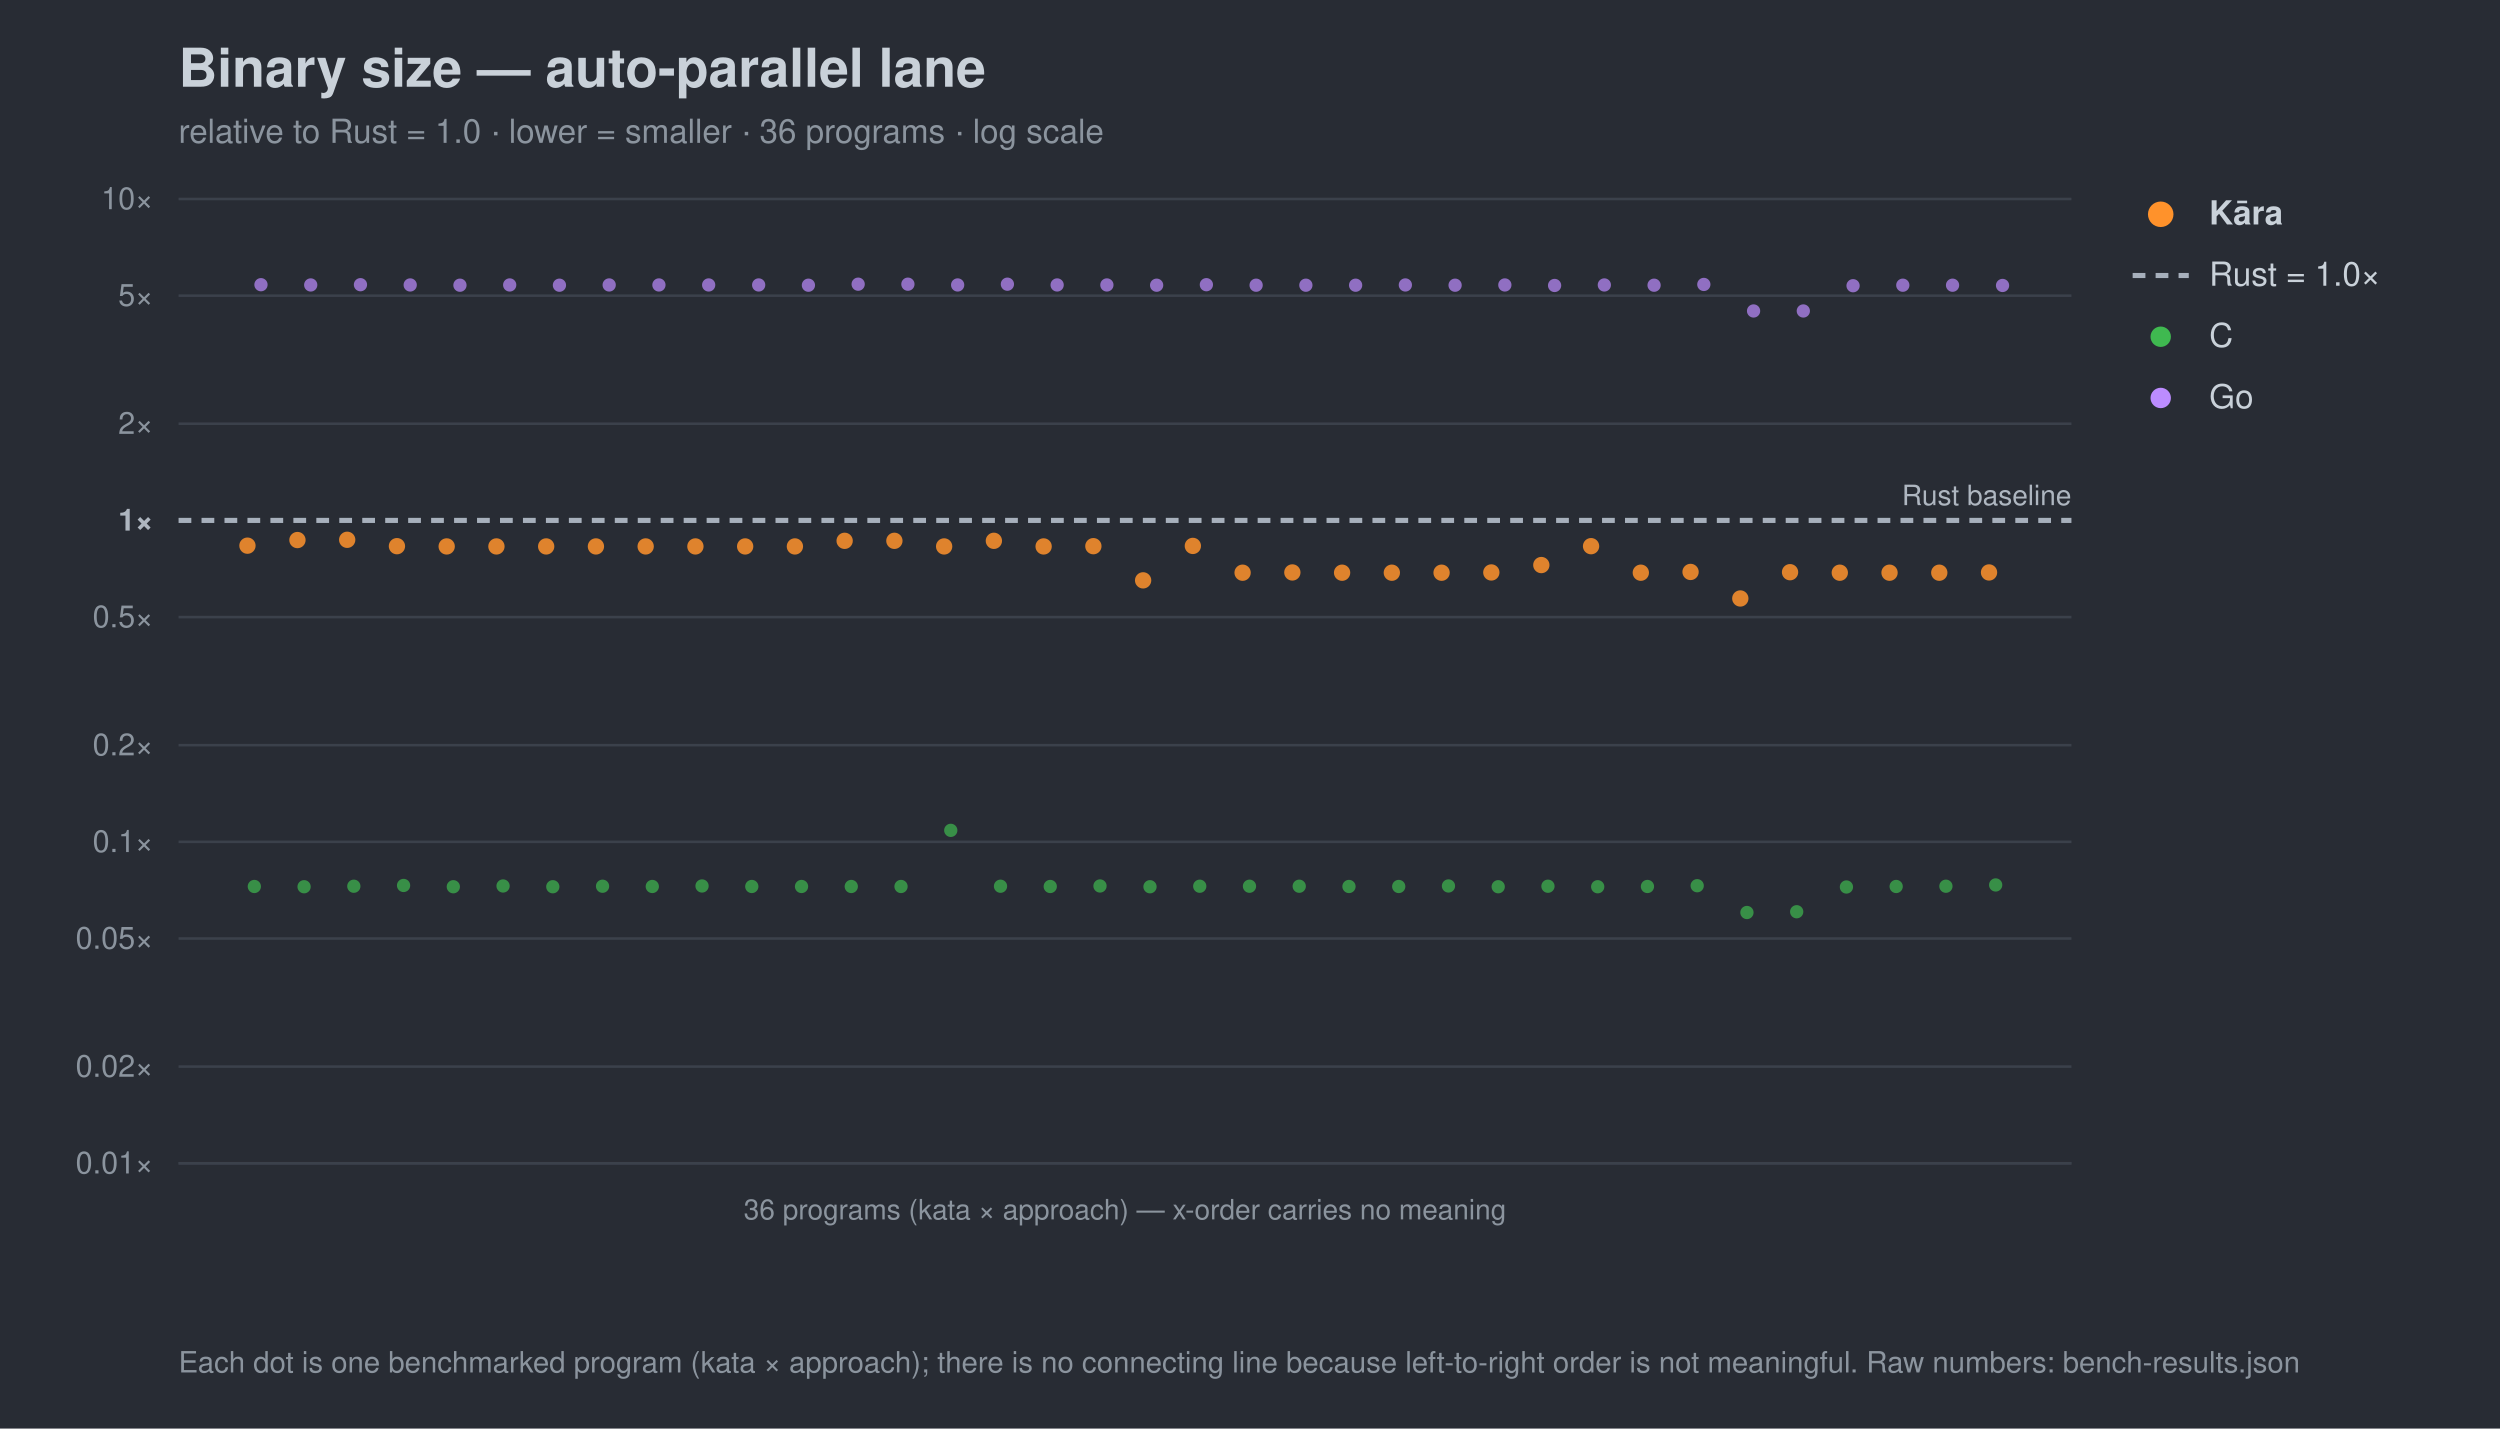
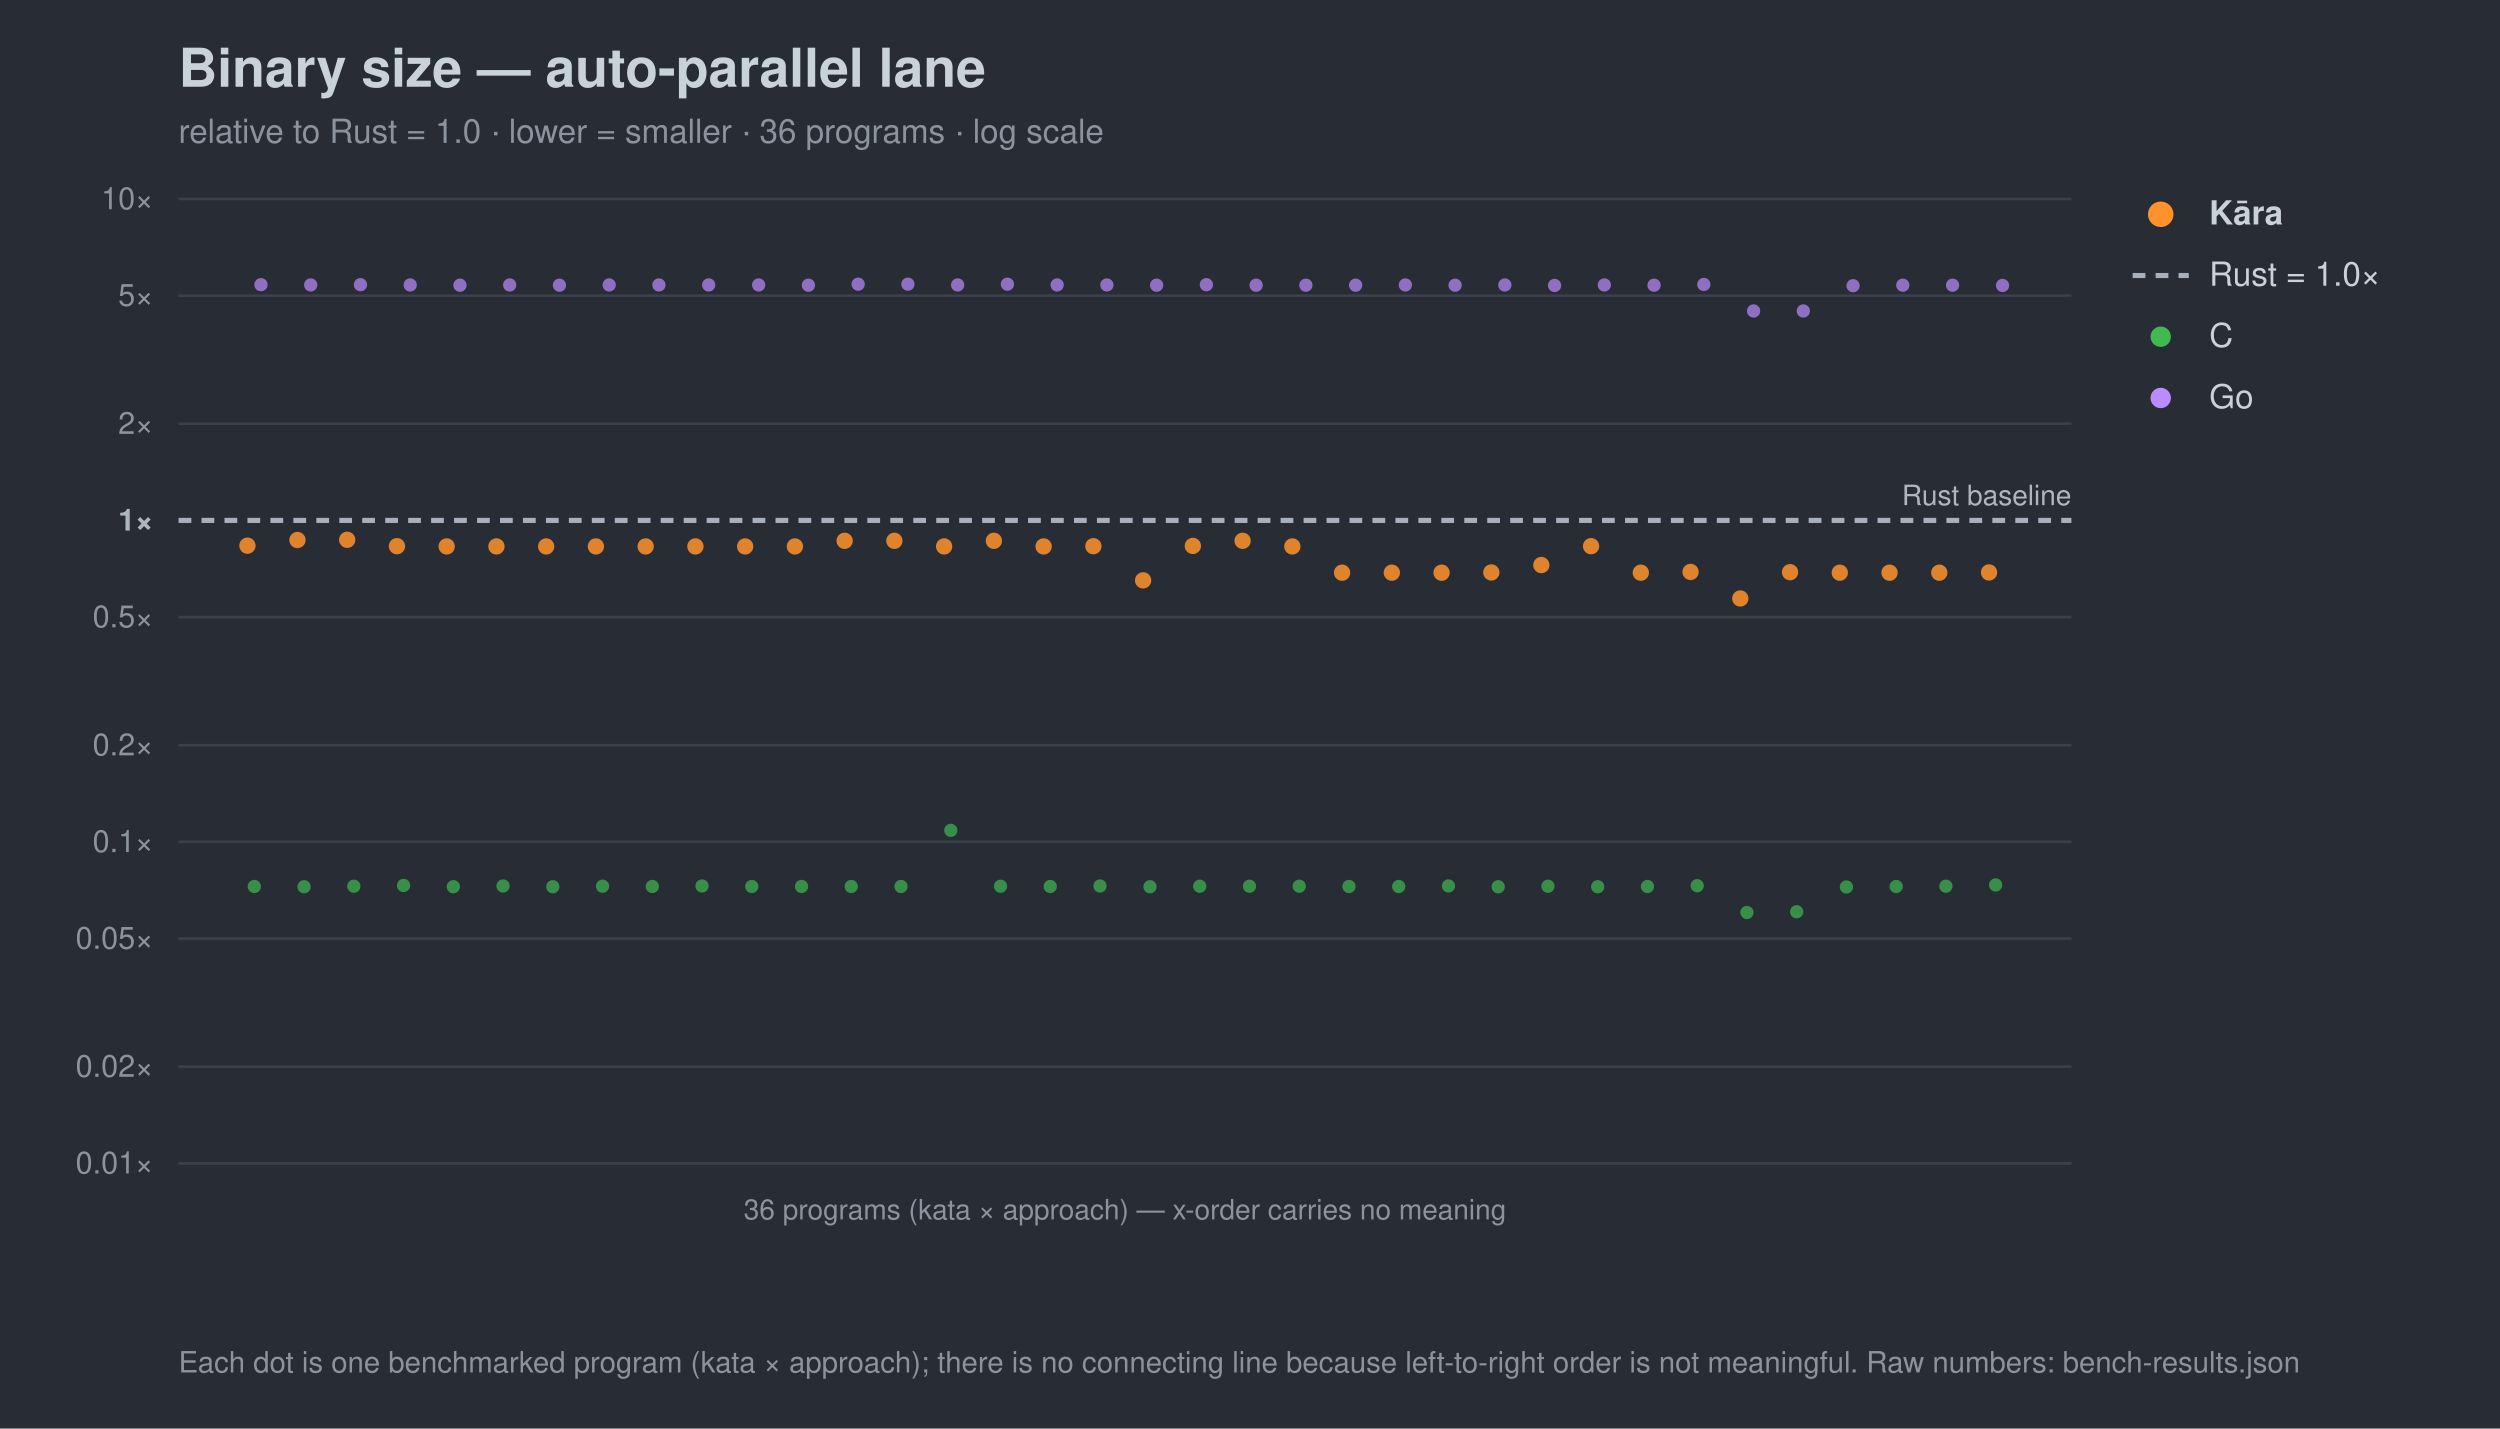
<svg xmlns="http://www.w3.org/2000/svg" width="980" height="560" viewBox="0 0 980 560" font-family="-apple-system,Segoe UI,Helvetica,Arial,sans-serif">
  <rect width="980" height="560" fill="#282c34" />
  <text x="70" y="34" font-size="21" font-weight="700" fill="#c9d1d9">Binary size — auto-parallel lane</text>
  <text x="70" y="56" font-size="13" fill="#8b949e">relative to Rust = 1.0 · lower = smaller · 36 programs · log scale</text>
  <line x1="70" y1="456.0" x2="812" y2="456.0" stroke="#3b414b" stroke-width="1" />
  <text x="60" y="460.0" font-size="12" text-anchor="end" fill="#8b949e">0.01×</text>
  <line x1="70" y1="418.1" x2="812" y2="418.1" stroke="#3b414b" stroke-width="1" />
  <text x="60" y="422.1" font-size="12" text-anchor="end" fill="#8b949e">0.02×</text>
  <line x1="70" y1="367.9" x2="812" y2="367.9" stroke="#3b414b" stroke-width="1" />
  <text x="60" y="371.9" font-size="12" text-anchor="end" fill="#8b949e">0.05×</text>
  <line x1="70" y1="330.0" x2="812" y2="330.0" stroke="#3b414b" stroke-width="1" />
  <text x="60" y="334.0" font-size="12" text-anchor="end" fill="#8b949e">0.1×</text>
  <line x1="70" y1="292.1" x2="812" y2="292.1" stroke="#3b414b" stroke-width="1" />
  <text x="60" y="296.1" font-size="12" text-anchor="end" fill="#8b949e">0.2×</text>
  <line x1="70" y1="241.9" x2="812" y2="241.9" stroke="#3b414b" stroke-width="1" />
  <text x="60" y="245.9" font-size="12" text-anchor="end" fill="#8b949e">0.5×</text>
  <line x1="70" y1="204.0" x2="812" y2="204.0" stroke="#a7b0bc" stroke-width="2" stroke-dasharray="5 4" />
  <text x="60" y="208.0" font-size="12" text-anchor="end" fill="#aeb6c0" font-weight="700">1×</text>
  <line x1="70" y1="166.1" x2="812" y2="166.1" stroke="#3b414b" stroke-width="1" />
  <text x="60" y="170.1" font-size="12" text-anchor="end" fill="#8b949e">2×</text>
  <line x1="70" y1="115.9" x2="812" y2="115.9" stroke="#3b414b" stroke-width="1" />
  <text x="60" y="119.9" font-size="12" text-anchor="end" fill="#8b949e">5×</text>
  <line x1="70" y1="78.0" x2="812" y2="78.0" stroke="#3b414b" stroke-width="1" />
  <text x="60" y="82.0" font-size="12" text-anchor="end" fill="#8b949e">10×</text>
  <text x="812" y="198.0" font-size="11" text-anchor="end" fill="#aeb6c0">Rust baseline</text>
  <line x1="70" y1="456" x2="812" y2="456" stroke="#3b414b" />
  <text x="441.0" y="478" font-size="11" text-anchor="middle" fill="#8b949e">36 programs (kata × approach) — x-order carries no meaning</text>
  <circle cx="99.7" cy="347.5" r="2.6" fill="#3fb950" opacity="0.7" />
  <circle cx="119.2" cy="347.6" r="2.6" fill="#3fb950" opacity="0.7" />
  <circle cx="138.7" cy="347.4" r="2.6" fill="#3fb950" opacity="0.7" />
  <circle cx="158.2" cy="347.1" r="2.6" fill="#3fb950" opacity="0.7" />
  <circle cx="177.7" cy="347.6" r="2.6" fill="#3fb950" opacity="0.7" />
  <circle cx="197.2" cy="347.3" r="2.6" fill="#3fb950" opacity="0.7" />
  <circle cx="216.7" cy="347.6" r="2.6" fill="#3fb950" opacity="0.7" />
  <circle cx="236.2" cy="347.4" r="2.6" fill="#3fb950" opacity="0.7" />
  <circle cx="255.7" cy="347.5" r="2.6" fill="#3fb950" opacity="0.7" />
  <circle cx="275.2" cy="347.3" r="2.6" fill="#3fb950" opacity="0.7" />
  <circle cx="294.7" cy="347.5" r="2.6" fill="#3fb950" opacity="0.7" />
  <circle cx="314.2" cy="347.5" r="2.6" fill="#3fb950" opacity="0.7" />
  <circle cx="333.7" cy="347.5" r="2.6" fill="#3fb950" opacity="0.7" />
  <circle cx="353.2" cy="347.5" r="2.6" fill="#3fb950" opacity="0.7" />
  <circle cx="372.7" cy="325.5" r="2.6" fill="#3fb950" opacity="0.7" />
  <circle cx="392.2" cy="347.4" r="2.6" fill="#3fb950" opacity="0.7" />
  <circle cx="411.7" cy="347.5" r="2.6" fill="#3fb950" opacity="0.7" />
  <circle cx="431.2" cy="347.3" r="2.6" fill="#3fb950" opacity="0.7" />
  <circle cx="450.8" cy="347.6" r="2.6" fill="#3fb950" opacity="0.7" />
  <circle cx="470.3" cy="347.4" r="2.6" fill="#3fb950" opacity="0.7" />
  <circle cx="489.8" cy="347.4" r="2.6" fill="#3fb950" opacity="0.7" />
  <circle cx="509.3" cy="347.4" r="2.6" fill="#3fb950" opacity="0.7" />
  <circle cx="528.8" cy="347.5" r="2.6" fill="#3fb950" opacity="0.7" />
  <circle cx="548.3" cy="347.5" r="2.6" fill="#3fb950" opacity="0.7" />
  <circle cx="567.8" cy="347.3" r="2.6" fill="#3fb950" opacity="0.7" />
  <circle cx="587.3" cy="347.6" r="2.6" fill="#3fb950" opacity="0.7" />
  <circle cx="606.8" cy="347.4" r="2.6" fill="#3fb950" opacity="0.7" />
  <circle cx="626.3" cy="347.6" r="2.6" fill="#3fb950" opacity="0.7" />
  <circle cx="645.8" cy="347.5" r="2.6" fill="#3fb950" opacity="0.7" />
  <circle cx="665.3" cy="347.2" r="2.6" fill="#3fb950" opacity="0.7" />
  <circle cx="684.8" cy="357.7" r="2.6" fill="#3fb950" opacity="0.7" />
  <circle cx="704.3" cy="357.4" r="2.6" fill="#3fb950" opacity="0.7" />
  <circle cx="723.8" cy="347.7" r="2.6" fill="#3fb950" opacity="0.7" />
  <circle cx="743.3" cy="347.5" r="2.6" fill="#3fb950" opacity="0.7" />
  <circle cx="762.8" cy="347.4" r="2.6" fill="#3fb950" opacity="0.7" />
  <circle cx="782.3" cy="346.9" r="2.6" fill="#3fb950" opacity="0.7" />
  <circle cx="102.3" cy="111.6" r="2.6" fill="#bc8cff" opacity="0.7" />
  <circle cx="121.8" cy="111.7" r="2.6" fill="#bc8cff" opacity="0.7" />
  <circle cx="141.3" cy="111.6" r="2.6" fill="#bc8cff" opacity="0.7" />
  <circle cx="160.8" cy="111.7" r="2.6" fill="#bc8cff" opacity="0.7" />
  <circle cx="180.3" cy="111.8" r="2.6" fill="#bc8cff" opacity="0.7" />
  <circle cx="199.8" cy="111.7" r="2.6" fill="#bc8cff" opacity="0.7" />
  <circle cx="219.3" cy="111.8" r="2.6" fill="#bc8cff" opacity="0.7" />
  <circle cx="238.8" cy="111.7" r="2.6" fill="#bc8cff" opacity="0.7" />
  <circle cx="258.3" cy="111.7" r="2.6" fill="#bc8cff" opacity="0.7" />
  <circle cx="277.8" cy="111.7" r="2.6" fill="#bc8cff" opacity="0.7" />
  <circle cx="297.4" cy="111.7" r="2.6" fill="#bc8cff" opacity="0.7" />
  <circle cx="316.9" cy="111.8" r="2.6" fill="#bc8cff" opacity="0.7" />
  <circle cx="336.4" cy="111.4" r="2.6" fill="#bc8cff" opacity="0.7" />
  <circle cx="355.9" cy="111.4" r="2.6" fill="#bc8cff" opacity="0.7" />
  <circle cx="375.4" cy="111.7" r="2.6" fill="#bc8cff" opacity="0.7" />
  <circle cx="394.9" cy="111.4" r="2.6" fill="#bc8cff" opacity="0.7" />
  <circle cx="414.4" cy="111.7" r="2.6" fill="#bc8cff" opacity="0.7" />
  <circle cx="433.9" cy="111.7" r="2.6" fill="#bc8cff" opacity="0.7" />
  <circle cx="453.4" cy="111.8" r="2.6" fill="#bc8cff" opacity="0.7" />
  <circle cx="472.9" cy="111.6" r="2.6" fill="#bc8cff" opacity="0.7" />
  <circle cx="492.4" cy="111.8" r="2.6" fill="#bc8cff" opacity="0.7" />
  <circle cx="511.9" cy="111.8" r="2.6" fill="#bc8cff" opacity="0.7" />
  <circle cx="531.4" cy="111.8" r="2.6" fill="#bc8cff" opacity="0.7" />
  <circle cx="550.9" cy="111.7" r="2.6" fill="#bc8cff" opacity="0.7" />
  <circle cx="570.4" cy="111.8" r="2.6" fill="#bc8cff" opacity="0.7" />
  <circle cx="589.9" cy="111.7" r="2.6" fill="#bc8cff" opacity="0.7" />
  <circle cx="609.4" cy="111.9" r="2.6" fill="#bc8cff" opacity="0.7" />
  <circle cx="628.9" cy="111.7" r="2.6" fill="#bc8cff" opacity="0.7" />
  <circle cx="648.4" cy="111.8" r="2.6" fill="#bc8cff" opacity="0.7" />
  <circle cx="667.9" cy="111.5" r="2.6" fill="#bc8cff" opacity="0.7" />
  <circle cx="687.4" cy="121.9" r="2.6" fill="#bc8cff" opacity="0.7" />
  <circle cx="706.9" cy="121.9" r="2.6" fill="#bc8cff" opacity="0.7" />
  <circle cx="726.4" cy="112.0" r="2.6" fill="#bc8cff" opacity="0.7" />
  <circle cx="745.9" cy="111.8" r="2.6" fill="#bc8cff" opacity="0.7" />
  <circle cx="765.4" cy="111.8" r="2.6" fill="#bc8cff" opacity="0.7" />
  <circle cx="785.0" cy="111.9" r="2.6" fill="#bc8cff" opacity="0.7" />
  <circle cx="97.0" cy="213.9" r="3.2" fill="#ff922b" opacity="0.85" />
  <circle cx="116.6" cy="211.7" r="3.2" fill="#ff922b" opacity="0.85" />
  <circle cx="136.1" cy="211.6" r="3.2" fill="#ff922b" opacity="0.85" />
  <circle cx="155.6" cy="214.1" r="3.2" fill="#ff922b" opacity="0.85" />
  <circle cx="175.1" cy="214.2" r="3.2" fill="#ff922b" opacity="0.85" />
  <circle cx="194.6" cy="214.2" r="3.2" fill="#ff922b" opacity="0.85" />
  <circle cx="214.1" cy="214.2" r="3.2" fill="#ff922b" opacity="0.85" />
  <circle cx="233.6" cy="214.2" r="3.2" fill="#ff922b" opacity="0.85" />
  <circle cx="253.1" cy="214.2" r="3.2" fill="#ff922b" opacity="0.85" />
  <circle cx="272.6" cy="214.2" r="3.2" fill="#ff922b" opacity="0.85" />
  <circle cx="292.1" cy="214.2" r="3.2" fill="#ff922b" opacity="0.85" />
  <circle cx="311.6" cy="214.2" r="3.2" fill="#ff922b" opacity="0.85" />
  <circle cx="331.1" cy="212.0" r="3.2" fill="#ff922b" opacity="0.85" />
  <circle cx="350.6" cy="212.0" r="3.2" fill="#ff922b" opacity="0.85" />
  <circle cx="370.1" cy="214.2" r="3.2" fill="#ff922b" opacity="0.85" />
  <circle cx="389.6" cy="212.0" r="3.2" fill="#ff922b" opacity="0.85" />
  <circle cx="409.1" cy="214.2" r="3.2" fill="#ff922b" opacity="0.85" />
  <circle cx="428.6" cy="214.1" r="3.2" fill="#ff922b" opacity="0.85" />
  <circle cx="448.1" cy="227.5" r="3.2" fill="#ff922b" opacity="0.85" />
  <circle cx="467.6" cy="214.0" r="3.2" fill="#ff922b" opacity="0.85" />
-   <circle cx="487.1" cy="224.5" r="3.2" fill="#ff922b" opacity="0.85" />
-   <circle cx="506.6" cy="224.4" r="3.2" fill="#ff922b" opacity="0.85" />
+   <circle cx="487.1" cy="212.0" r="3.2" fill="#ff922b" opacity="0.85" />
+   <circle cx="506.6" cy="214.2" r="3.2" fill="#ff922b" opacity="0.85" />
  <circle cx="526.1" cy="224.5" r="3.2" fill="#ff922b" opacity="0.85" />
  <circle cx="545.6" cy="224.5" r="3.2" fill="#ff922b" opacity="0.85" />
  <circle cx="565.1" cy="224.5" r="3.2" fill="#ff922b" opacity="0.85" />
  <circle cx="584.6" cy="224.4" r="3.2" fill="#ff922b" opacity="0.85" />
  <circle cx="604.2" cy="221.5" r="3.2" fill="#ff922b" opacity="0.85" />
  <circle cx="623.7" cy="214.1" r="3.2" fill="#ff922b" opacity="0.85" />
  <circle cx="643.2" cy="224.5" r="3.2" fill="#ff922b" opacity="0.85" />
  <circle cx="662.7" cy="224.2" r="3.2" fill="#ff922b" opacity="0.85" />
  <circle cx="682.2" cy="234.6" r="3.2" fill="#ff922b" opacity="0.85" />
  <circle cx="701.7" cy="224.3" r="3.2" fill="#ff922b" opacity="0.85" />
  <circle cx="721.2" cy="224.5" r="3.2" fill="#ff922b" opacity="0.85" />
  <circle cx="740.7" cy="224.5" r="3.2" fill="#ff922b" opacity="0.85" />
  <circle cx="760.2" cy="224.5" r="3.2" fill="#ff922b" opacity="0.85" />
  <circle cx="779.7" cy="224.4" r="3.2" fill="#ff922b" opacity="0.85" />
  <circle cx="847" cy="84" r="5" fill="#ff922b" />
  <text x="866" y="88" font-size="13" fill="#c9d1d9" font-weight="700">Kāra</text>
  <line x1="836" y1="108" x2="858" y2="108" stroke="#a7b0bc" stroke-width="2" stroke-dasharray="5 4" />
  <text x="866" y="112" font-size="13" fill="#c9d1d9" font-weight="400">Rust = 1.0×</text>
  <circle cx="847" cy="132" r="4" fill="#3fb950" />
  <text x="866" y="136" font-size="13" fill="#c9d1d9" font-weight="400">C</text>
  <circle cx="847" cy="156" r="4" fill="#bc8cff" />
  <text x="866" y="160" font-size="13" fill="#c9d1d9" font-weight="400">Go</text>
  <text x="70" y="538" font-size="11.5" fill="#8b949e">Each dot is one benchmarked program (kata × approach); there is no connecting line because left-to-right order is not meaningful. Raw numbers: bench-results.json</text>
</svg>
